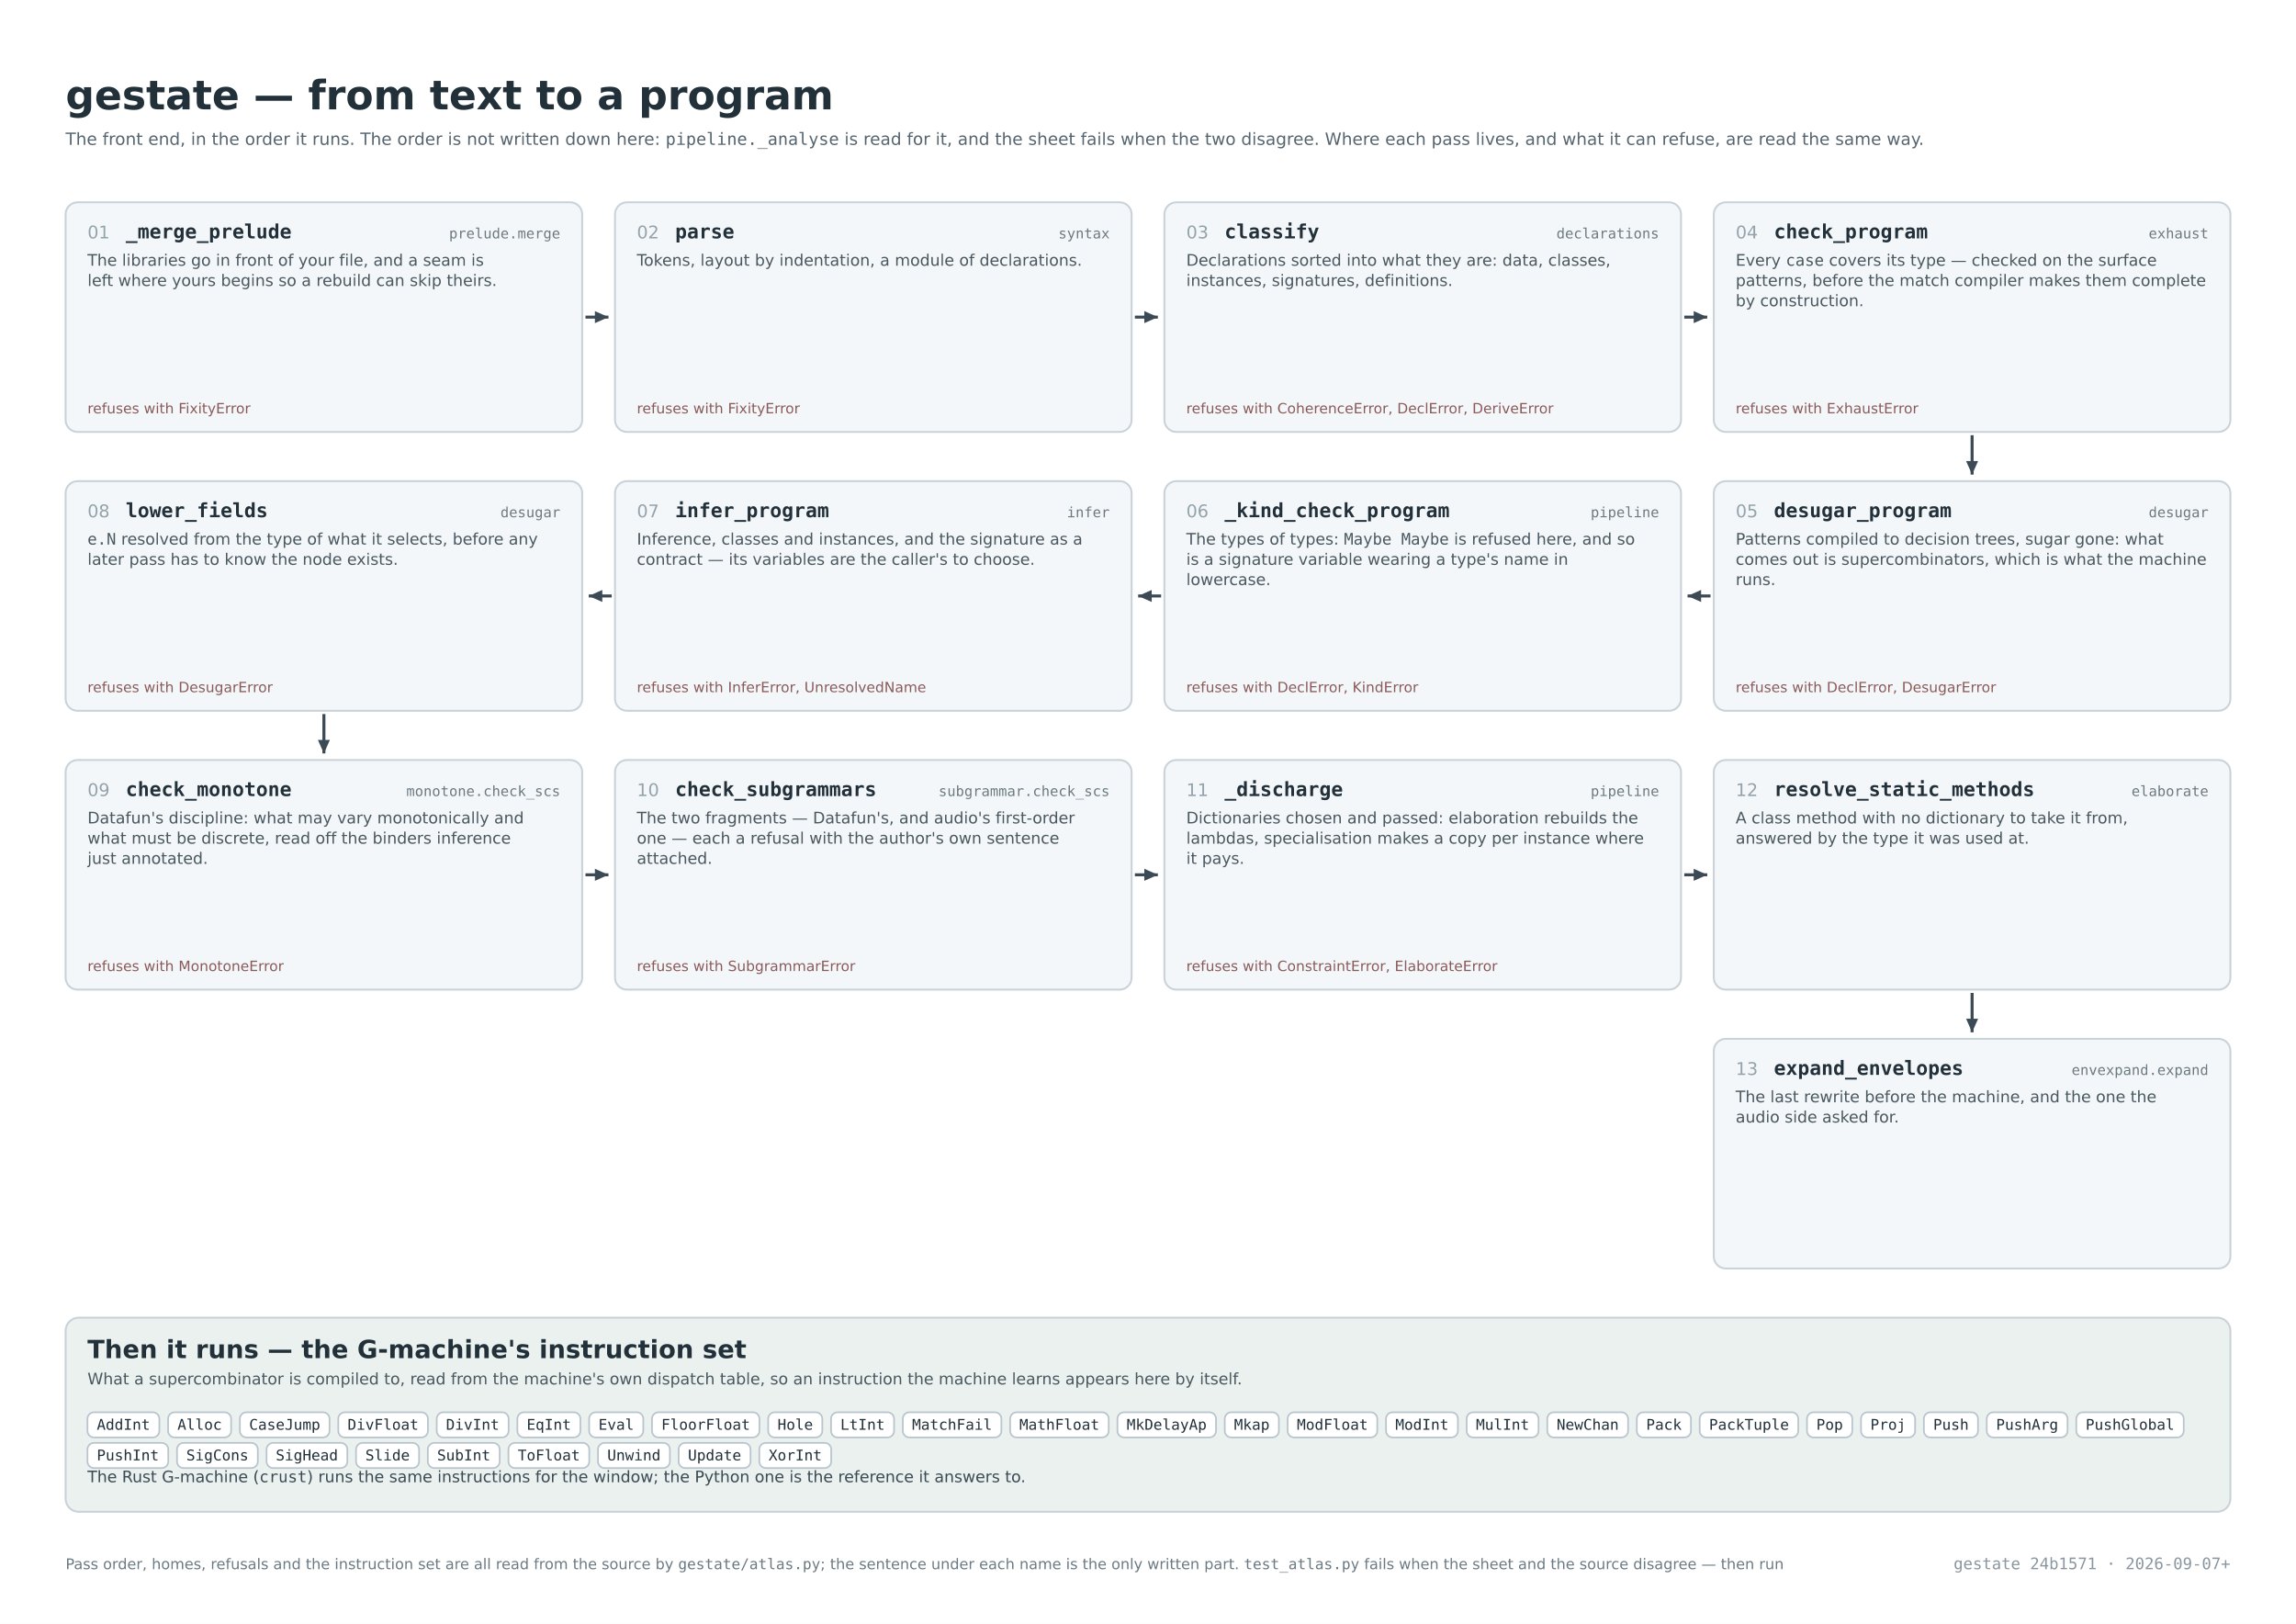
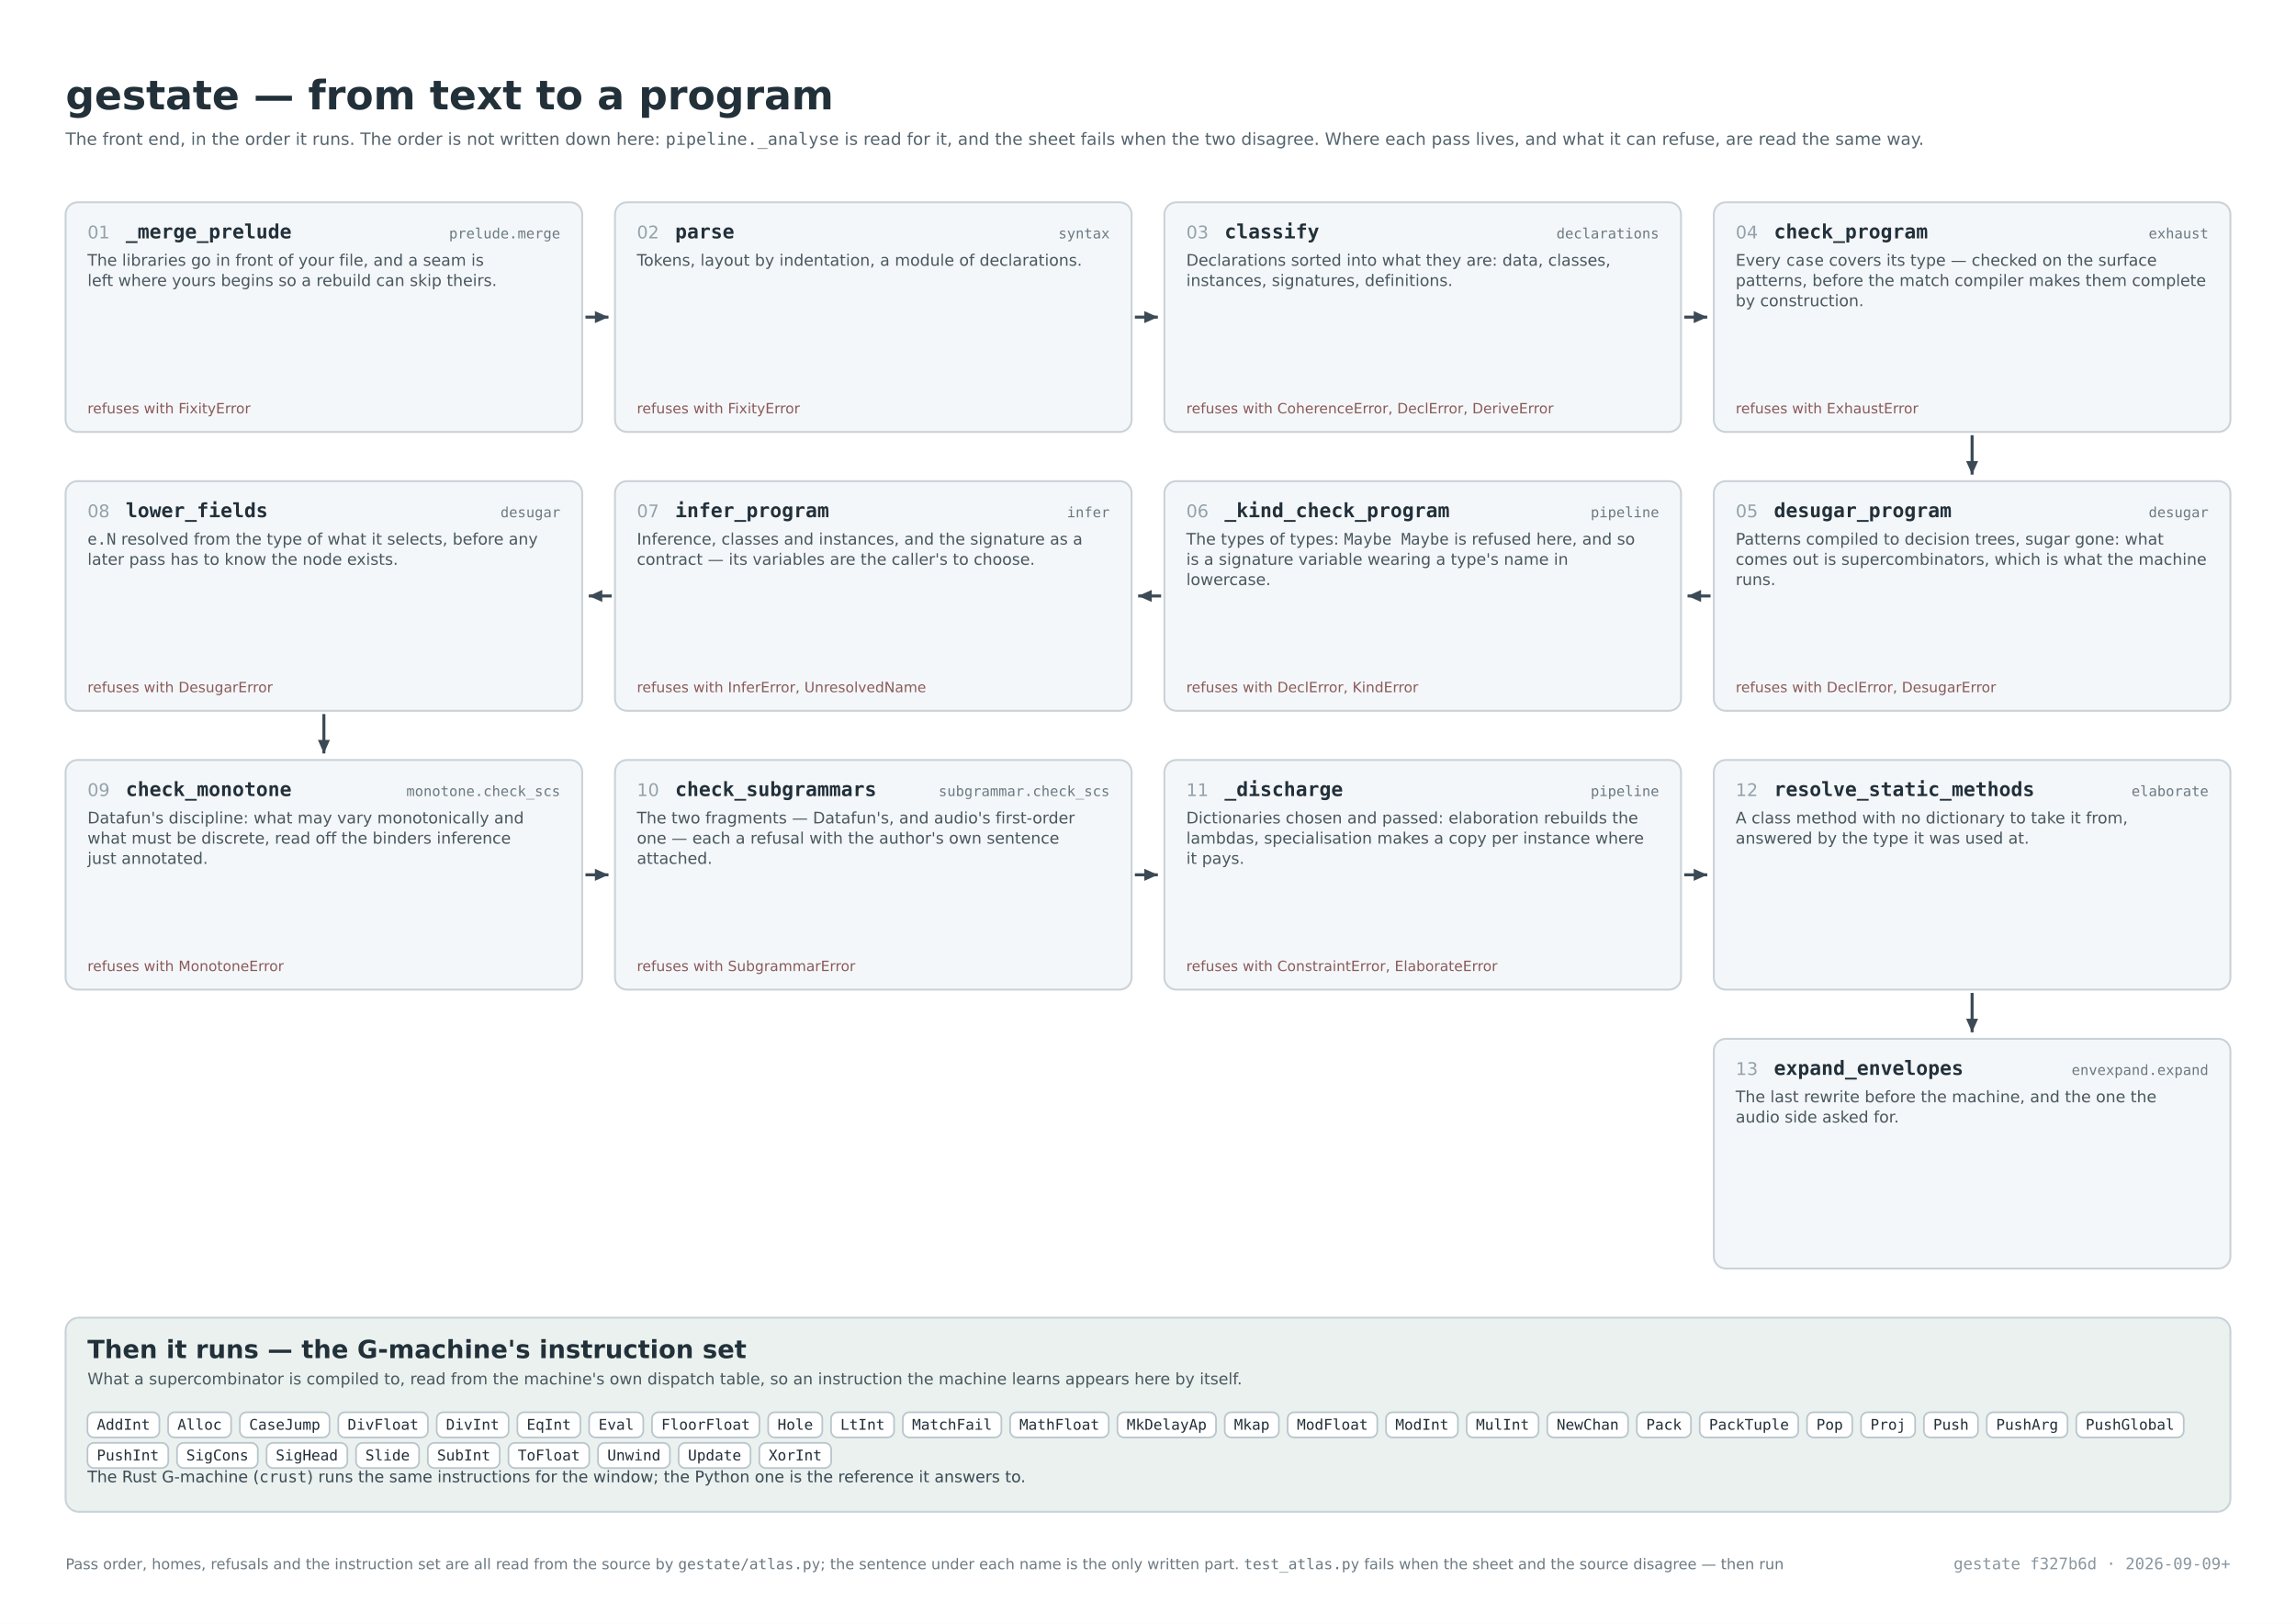
<svg xmlns="http://www.w3.org/2000/svg" width="420mm" height="297mm" viewBox="0 0 420 297">
  <defs>
    <marker id="tip" viewBox="0 0 10 10" refX="9" refY="5" markerWidth="5" markerHeight="5" orient="auto-start-reverse">
      <path d="M 0 1 L 9 5 L 0 9 z" fill="#3b4a55" />
    </marker>
  </defs>
  <style>
  text { font-family: 'DejaVu Sans', Verdana, sans-serif; fill: #22303a; }
  .mono, .chiptext { font-family: 'DejaVu Sans Mono', Consolas, monospace; }
  .title { font-size: 7.4px; font-weight: 700; }
  .subtitle { font-size: 3.1px; fill: #55646e; }
  .foot { font-size: 2.7px; fill: #6b7982; }
  .stamp { font-size: 2.9px; fill: #8a97a0; text-anchor: end; font-family: 'DejaVu Sans Mono', Consolas, monospace; }
  .lane { stroke: #c9d2d8; stroke-width: 0.35; }
  .lanetitle { font-size: 4.6px; font-weight: 700; }
  .step { font-size: 3.6px; font-weight: 700; }
  .stepnum { font-size: 3.2px; fill: #93a2ab; }
  .home { font-size: 2.6px; fill: #6b7982; text-anchor: end; }
  .refuses { font-size: 2.6px; fill: #8a5a5a; }
  .note { font-size: 2.9px; fill: #4a5860; }
  .extra { font-size: 2.9px; fill: #3b4a55; }
  .chip { fill: #ffffff; stroke: #b9c4cc; stroke-width: 0.3; }
  .chiptext { font-size: 2.7px; text-anchor: middle; }
  .edge { stroke: #3b4a55; stroke-width: 0.55; fill: none; }
  .edgetext { font-size: 2.7px; fill: #3b4a55; text-anchor: middle; }
</style>
  <rect x="0" y="0" width="420" height="297" fill="#ffffff" />
  <text class="title" x="12.00" y="20.00">gestate — from text to a program</text>
  <text class="subtitle" x="12.00" y="26.50">The front end, in the order it runs. The order is not written down here: <tspan class="mono">pipeline._analyse</tspan> is read for it, and the sheet fails when the two disagree. Where each pass lives, and what it can refuse, are read the same way.</text>
  <text class="foot" x="12.00" y="287.00">Pass order, homes, refusals and the instruction set are all read from the source by <tspan class="mono">gestate/atlas.py</tspan>; the sentence under each name is the only written part. <tspan class="mono">test_atlas.py</tspan> fails when the sheet and the source disagree — then run</text>
-   <text class="stamp" x="408.00" y="287.00">gestate 24b1571 · 2026-09-07+</text>
+   <text class="stamp" x="408.00" y="287.00">gestate f327b6d · 2026-09-09+</text>
  <rect class="lane" x="12.00" y="37.00" width="94.50" height="42.00" rx="2.2" style="fill:#f4f7f9" />
  <text class="stepnum" x="16.00" y="43.60">01</text>
  <text class="step mono" x="23.00" y="43.60">_merge_prelude</text>
  <text class="home mono" x="102.50" y="43.60">prelude.merge</text>
  <text class="note" x="16.00" y="48.60">The libraries go in front of your file, and a seam is</text>
  <text class="note" x="16.00" y="52.30">left where yours begins so a rebuild can skip theirs.</text>
  <text class="refuses" x="16.00" y="75.60">refuses with FixityError</text>
  <rect class="lane" x="112.50" y="37.00" width="94.50" height="42.00" rx="2.2" style="fill:#f4f7f9" />
  <text class="stepnum" x="116.50" y="43.60">02</text>
  <text class="step mono" x="123.50" y="43.60">parse</text>
  <text class="home mono" x="203.00" y="43.60">syntax</text>
  <text class="note" x="116.50" y="48.60">Tokens, layout by indentation, a module of declarations.</text>
  <text class="refuses" x="116.50" y="75.60">refuses with FixityError</text>
  <rect class="lane" x="213.00" y="37.00" width="94.50" height="42.00" rx="2.2" style="fill:#f4f7f9" />
  <text class="stepnum" x="217.00" y="43.60">03</text>
  <text class="step mono" x="224.00" y="43.60">classify</text>
  <text class="home mono" x="303.50" y="43.60">declarations</text>
  <text class="note" x="217.00" y="48.60">Declarations sorted into what they are: data, classes,</text>
  <text class="note" x="217.00" y="52.30">instances, signatures, definitions.</text>
  <text class="refuses" x="217.00" y="75.60">refuses with CoherenceError, DeclError, DeriveError</text>
  <rect class="lane" x="313.50" y="37.00" width="94.50" height="42.00" rx="2.2" style="fill:#f4f7f9" />
  <text class="stepnum" x="317.50" y="43.60">04</text>
  <text class="step mono" x="324.50" y="43.60">check_program</text>
  <text class="home mono" x="404.00" y="43.60">exhaust</text>
  <text class="note" x="317.50" y="48.60">Every <tspan class="mono">case</tspan> covers its type — checked on the surface</text>
  <text class="note" x="317.50" y="52.30">patterns, before the match compiler makes them complete</text>
  <text class="note" x="317.50" y="56.00">by construction.</text>
  <text class="refuses" x="317.50" y="75.60">refuses with ExhaustError</text>
  <rect class="lane" x="313.50" y="88.00" width="94.50" height="42.00" rx="2.2" style="fill:#f4f7f9" />
  <text class="stepnum" x="317.50" y="94.60">05</text>
  <text class="step mono" x="324.50" y="94.60">desugar_program</text>
  <text class="home mono" x="404.00" y="94.60">desugar</text>
  <text class="note" x="317.50" y="99.60">Patterns compiled to decision trees, sugar gone: what</text>
  <text class="note" x="317.50" y="103.30">comes out is supercombinators, which is what the machine</text>
  <text class="note" x="317.50" y="107.00">runs.</text>
  <text class="refuses" x="317.50" y="126.60">refuses with DeclError, DesugarError</text>
  <rect class="lane" x="213.00" y="88.00" width="94.50" height="42.00" rx="2.2" style="fill:#f4f7f9" />
  <text class="stepnum" x="217.00" y="94.60">06</text>
  <text class="step mono" x="224.00" y="94.60">_kind_check_program</text>
  <text class="home mono" x="303.50" y="94.60">pipeline</text>
  <text class="note" x="217.00" y="99.60">The types of types: <tspan class="mono">Maybe Maybe</tspan> is refused here, and so</text>
  <text class="note" x="217.00" y="103.30">is a signature variable wearing a type's name in</text>
  <text class="note" x="217.00" y="107.00">lowercase.</text>
  <text class="refuses" x="217.00" y="126.60">refuses with DeclError, KindError</text>
  <rect class="lane" x="112.50" y="88.00" width="94.50" height="42.00" rx="2.2" style="fill:#f4f7f9" />
  <text class="stepnum" x="116.50" y="94.60">07</text>
  <text class="step mono" x="123.50" y="94.60">infer_program</text>
  <text class="home mono" x="203.00" y="94.60">infer</text>
  <text class="note" x="116.50" y="99.60">Inference, classes and instances, and the signature as a</text>
  <text class="note" x="116.50" y="103.30">contract — its variables are the caller's to choose.</text>
  <text class="refuses" x="116.50" y="126.60">refuses with InferError, UnresolvedName</text>
  <rect class="lane" x="12.00" y="88.00" width="94.50" height="42.00" rx="2.2" style="fill:#f4f7f9" />
  <text class="stepnum" x="16.00" y="94.60">08</text>
  <text class="step mono" x="23.00" y="94.60">lower_fields</text>
  <text class="home mono" x="102.50" y="94.60">desugar</text>
  <text class="note" x="16.00" y="99.60">
    <tspan class="mono">e.N</tspan> resolved from the type of what it selects, before any</text>
  <text class="note" x="16.00" y="103.30">later pass has to know the node exists.</text>
  <text class="refuses" x="16.00" y="126.60">refuses with DesugarError</text>
  <rect class="lane" x="12.00" y="139.00" width="94.50" height="42.00" rx="2.2" style="fill:#f4f7f9" />
  <text class="stepnum" x="16.00" y="145.60">09</text>
  <text class="step mono" x="23.00" y="145.60">check_monotone</text>
  <text class="home mono" x="102.50" y="145.60">monotone.check_scs</text>
  <text class="note" x="16.00" y="150.60">Datafun's discipline: what may vary monotonically and</text>
  <text class="note" x="16.00" y="154.30">what must be discrete, read off the binders inference</text>
  <text class="note" x="16.00" y="158.00">just annotated.</text>
  <text class="refuses" x="16.00" y="177.60">refuses with MonotoneError</text>
  <rect class="lane" x="112.50" y="139.00" width="94.50" height="42.00" rx="2.2" style="fill:#f4f7f9" />
  <text class="stepnum" x="116.50" y="145.60">10</text>
  <text class="step mono" x="123.50" y="145.60">check_subgrammars</text>
  <text class="home mono" x="203.00" y="145.60">subgrammar.check_scs</text>
  <text class="note" x="116.50" y="150.60">The two fragments — Datafun's, and audio's first-order</text>
  <text class="note" x="116.50" y="154.30">one — each a refusal with the author's own sentence</text>
  <text class="note" x="116.50" y="158.00">attached.</text>
  <text class="refuses" x="116.50" y="177.60">refuses with SubgrammarError</text>
  <rect class="lane" x="213.00" y="139.00" width="94.50" height="42.00" rx="2.2" style="fill:#f4f7f9" />
  <text class="stepnum" x="217.00" y="145.60">11</text>
  <text class="step mono" x="224.00" y="145.60">_discharge</text>
  <text class="home mono" x="303.50" y="145.60">pipeline</text>
  <text class="note" x="217.00" y="150.60">Dictionaries chosen and passed: elaboration rebuilds the</text>
  <text class="note" x="217.00" y="154.30">lambdas, specialisation makes a copy per instance where</text>
  <text class="note" x="217.00" y="158.00">it pays.</text>
  <text class="refuses" x="217.00" y="177.60">refuses with ConstraintError, ElaborateError</text>
  <rect class="lane" x="313.50" y="139.00" width="94.50" height="42.00" rx="2.2" style="fill:#f4f7f9" />
  <text class="stepnum" x="317.50" y="145.60">12</text>
  <text class="step mono" x="324.50" y="145.60">resolve_static_methods</text>
  <text class="home mono" x="404.00" y="145.60">elaborate</text>
  <text class="note" x="317.50" y="150.60">A class method with no dictionary to take it from,</text>
  <text class="note" x="317.50" y="154.30">answered by the type it was used at.</text>
  <rect class="lane" x="313.50" y="190.00" width="94.50" height="42.00" rx="2.2" style="fill:#f4f7f9" />
  <text class="stepnum" x="317.50" y="196.60">13</text>
  <text class="step mono" x="324.50" y="196.60">expand_envelopes</text>
  <text class="home mono" x="404.00" y="196.60">envexpand.expand</text>
  <text class="note" x="317.50" y="201.60">The last rewrite before the machine, and the one the</text>
  <text class="note" x="317.50" y="205.30">audio side asked for.</text>
  <path class="edge" d="M107.10,58.00 L111.30,58.00" marker-end="url(#tip)" />
  <path class="edge" d="M207.60,58.00 L211.80,58.00" marker-end="url(#tip)" />
  <path class="edge" d="M308.10,58.00 L312.30,58.00" marker-end="url(#tip)" />
  <path class="edge" d="M360.75,79.60 L360.75,86.80" marker-end="url(#tip)" />
  <path class="edge" d="M312.90,109.00 L308.70,109.00" marker-end="url(#tip)" />
  <path class="edge" d="M212.40,109.00 L208.20,109.00" marker-end="url(#tip)" />
  <path class="edge" d="M111.90,109.00 L107.70,109.00" marker-end="url(#tip)" />
  <path class="edge" d="M59.25,130.60 L59.25,137.80" marker-end="url(#tip)" />
  <path class="edge" d="M107.10,160.00 L111.30,160.00" marker-end="url(#tip)" />
  <path class="edge" d="M207.60,160.00 L211.80,160.00" marker-end="url(#tip)" />
  <path class="edge" d="M308.10,160.00 L312.30,160.00" marker-end="url(#tip)" />
  <path class="edge" d="M360.75,181.60 L360.75,188.80" marker-end="url(#tip)" />
  <rect class="lane" x="12.00" y="241.00" width="396.00" height="35.50" rx="2.4" style="fill:#eaf1ee" />
  <text class="lanetitle" x="16.00" y="248.40">Then it runs — the G-machine's instruction set</text>
  <text class="note" x="16.00" y="253.20">What a supercombinator is compiled to, read from the machine's own dispatch table, so an instruction the machine learns appears here by itself.</text>
  <rect class="chip" x="16.00" y="258.30" width="13.15" height="4.6" rx="1.2" />
  <text class="chiptext" x="22.58" y="261.50">AddInt</text>
  <rect class="chip" x="30.75" y="258.30" width="11.53" height="4.6" rx="1.2" />
  <text class="chiptext" x="36.52" y="261.50">Alloc</text>
  <rect class="chip" x="43.88" y="258.30" width="16.40" height="4.6" rx="1.2" />
  <text class="chiptext" x="52.08" y="261.50">CaseJump</text>
  <rect class="chip" x="61.88" y="258.30" width="16.40" height="4.6" rx="1.2" />
  <text class="chiptext" x="70.08" y="261.50">DivFloat</text>
  <rect class="chip" x="79.89" y="258.30" width="13.15" height="4.6" rx="1.2" />
  <text class="chiptext" x="86.46" y="261.50">DivInt</text>
  <rect class="chip" x="94.64" y="258.30" width="11.53" height="4.6" rx="1.2" />
  <text class="chiptext" x="100.40" y="261.50">EqInt</text>
  <rect class="chip" x="107.77" y="258.30" width="9.90" height="4.6" rx="1.2" />
  <text class="chiptext" x="112.72" y="261.50">Eval</text>
  <rect class="chip" x="119.27" y="258.30" width="19.65" height="4.6" rx="1.2" />
  <text class="chiptext" x="129.09" y="261.50">FloorFloat</text>
  <rect class="chip" x="140.52" y="258.30" width="9.90" height="4.6" rx="1.2" />
  <text class="chiptext" x="145.47" y="261.50">Hole</text>
  <rect class="chip" x="152.02" y="258.30" width="11.53" height="4.6" rx="1.2" />
  <text class="chiptext" x="157.79" y="261.50">LtInt</text>
  <rect class="chip" x="165.15" y="258.30" width="18.03" height="4.6" rx="1.2" />
  <text class="chiptext" x="174.16" y="261.50">MatchFail</text>
  <rect class="chip" x="184.78" y="258.30" width="18.03" height="4.6" rx="1.2" />
  <text class="chiptext" x="193.79" y="261.50">MathFloat</text>
  <rect class="chip" x="204.41" y="258.30" width="18.03" height="4.6" rx="1.2" />
  <text class="chiptext" x="213.42" y="261.50">MkDelayAp</text>
  <rect class="chip" x="224.04" y="258.30" width="9.90" height="4.6" rx="1.2" />
  <text class="chiptext" x="228.99" y="261.50">Mkap</text>
  <rect class="chip" x="235.54" y="258.30" width="16.40" height="4.6" rx="1.2" />
  <text class="chiptext" x="243.74" y="261.50">ModFloat</text>
  <rect class="chip" x="253.54" y="258.30" width="13.15" height="4.6" rx="1.2" />
  <text class="chiptext" x="260.12" y="261.50">ModInt</text>
  <rect class="chip" x="268.29" y="258.30" width="13.15" height="4.6" rx="1.2" />
  <text class="chiptext" x="274.87" y="261.50">MulInt</text>
  <rect class="chip" x="283.04" y="258.30" width="14.78" height="4.6" rx="1.2" />
  <text class="chiptext" x="290.43" y="261.50">NewChan</text>
  <rect class="chip" x="299.42" y="258.30" width="9.90" height="4.6" rx="1.2" />
  <text class="chiptext" x="304.37" y="261.50">Pack</text>
  <rect class="chip" x="310.92" y="258.30" width="18.03" height="4.6" rx="1.2" />
  <text class="chiptext" x="319.94" y="261.50">PackTuple</text>
  <rect class="chip" x="330.55" y="258.30" width="8.28" height="4.6" rx="1.2" />
  <text class="chiptext" x="334.69" y="261.50">Pop</text>
  <rect class="chip" x="340.43" y="258.30" width="9.90" height="4.6" rx="1.2" />
  <text class="chiptext" x="345.38" y="261.50">Proj</text>
  <rect class="chip" x="351.93" y="258.30" width="9.90" height="4.6" rx="1.2" />
  <text class="chiptext" x="356.88" y="261.50">Push</text>
  <rect class="chip" x="363.43" y="258.30" width="14.78" height="4.6" rx="1.2" />
  <text class="chiptext" x="370.82" y="261.50">PushArg</text>
  <rect class="chip" x="379.81" y="258.30" width="19.65" height="4.6" rx="1.2" />
  <text class="chiptext" x="389.64" y="261.50">PushGlobal</text>
  <rect class="chip" x="16.00" y="263.90" width="14.78" height="4.6" rx="1.2" />
  <text class="chiptext" x="23.39" y="267.10">PushInt</text>
  <rect class="chip" x="32.38" y="263.90" width="14.78" height="4.6" rx="1.2" />
  <text class="chiptext" x="39.77" y="267.10">SigCons</text>
  <rect class="chip" x="48.76" y="263.90" width="14.78" height="4.6" rx="1.2" />
  <text class="chiptext" x="56.14" y="267.10">SigHead</text>
  <rect class="chip" x="65.13" y="263.90" width="11.53" height="4.6" rx="1.2" />
  <text class="chiptext" x="70.90" y="267.10">Slide</text>
  <rect class="chip" x="78.26" y="263.90" width="13.15" height="4.6" rx="1.2" />
  <text class="chiptext" x="84.84" y="267.10">SubInt</text>
  <rect class="chip" x="93.01" y="263.90" width="14.78" height="4.6" rx="1.2" />
  <text class="chiptext" x="100.40" y="267.10">ToFloat</text>
  <rect class="chip" x="109.39" y="263.90" width="13.15" height="4.6" rx="1.2" />
  <text class="chiptext" x="115.97" y="267.10">Unwind</text>
  <rect class="chip" x="124.14" y="263.90" width="13.15" height="4.6" rx="1.2" />
  <text class="chiptext" x="130.72" y="267.10">Update</text>
  <rect class="chip" x="138.90" y="263.90" width="13.15" height="4.6" rx="1.2" />
  <text class="chiptext" x="145.47" y="267.10">XorInt</text>
  <text class="extra" x="16.00" y="271.10">The Rust G-machine (<tspan class="mono">crust</tspan>) runs the same instructions for the window; the Python one is the reference it answers to.</text>
</svg>
